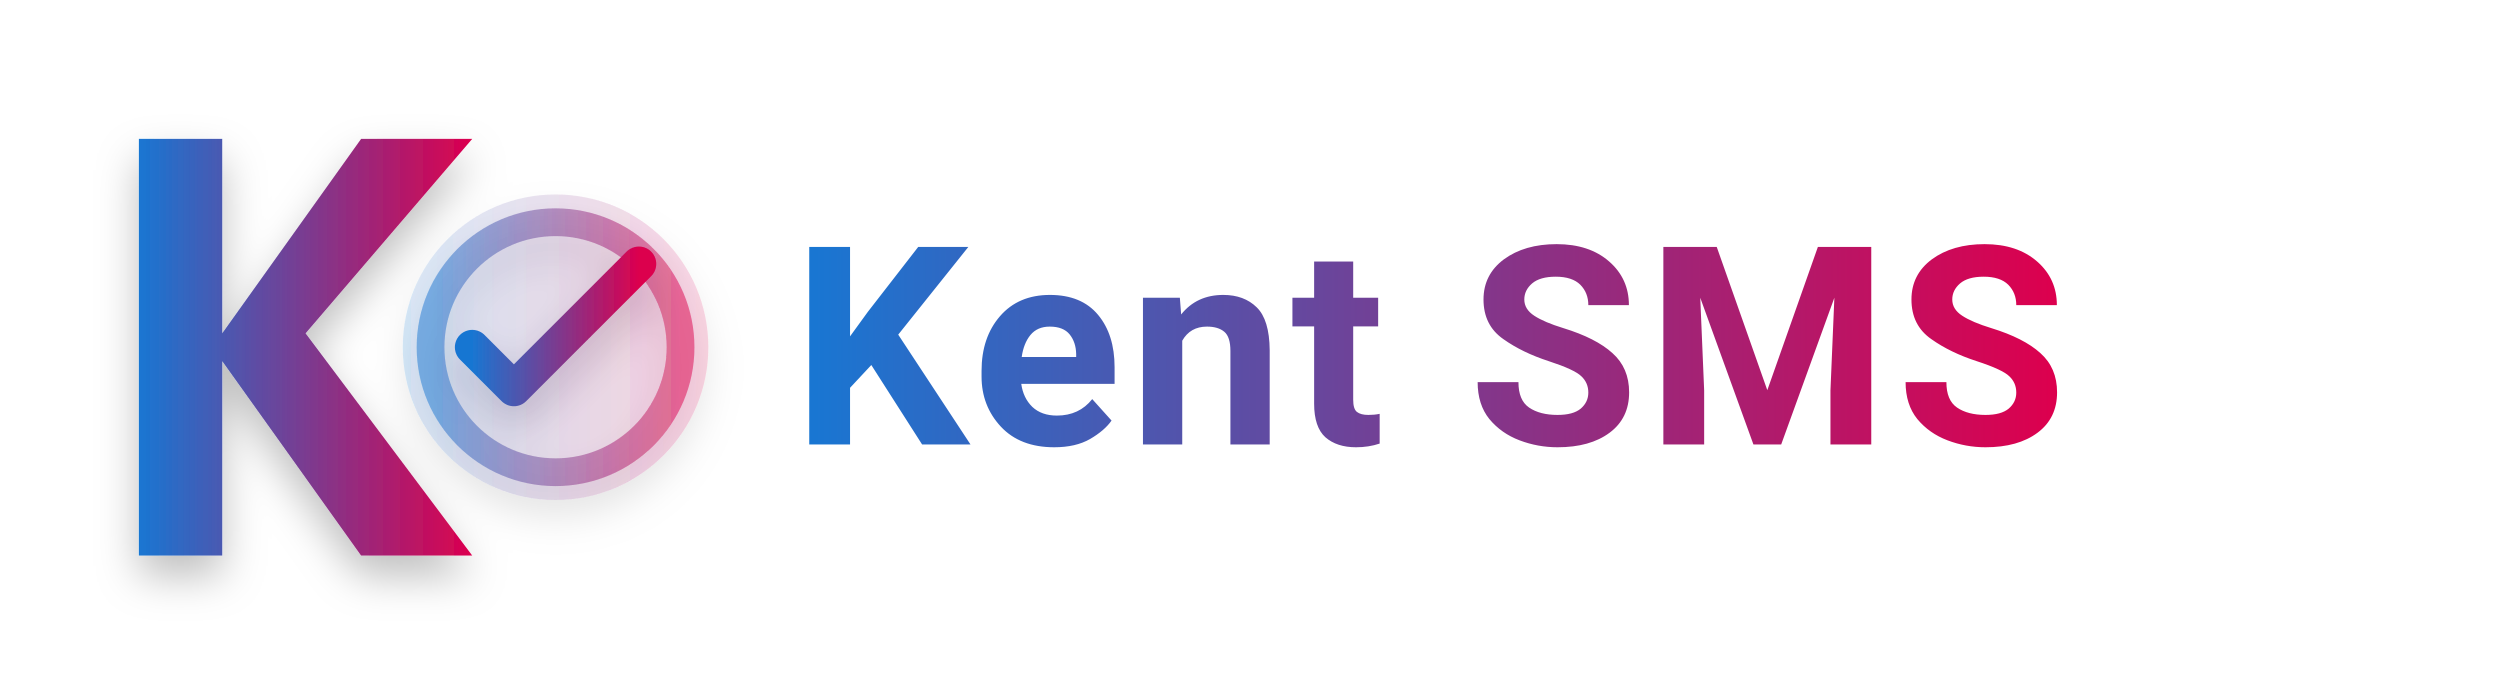
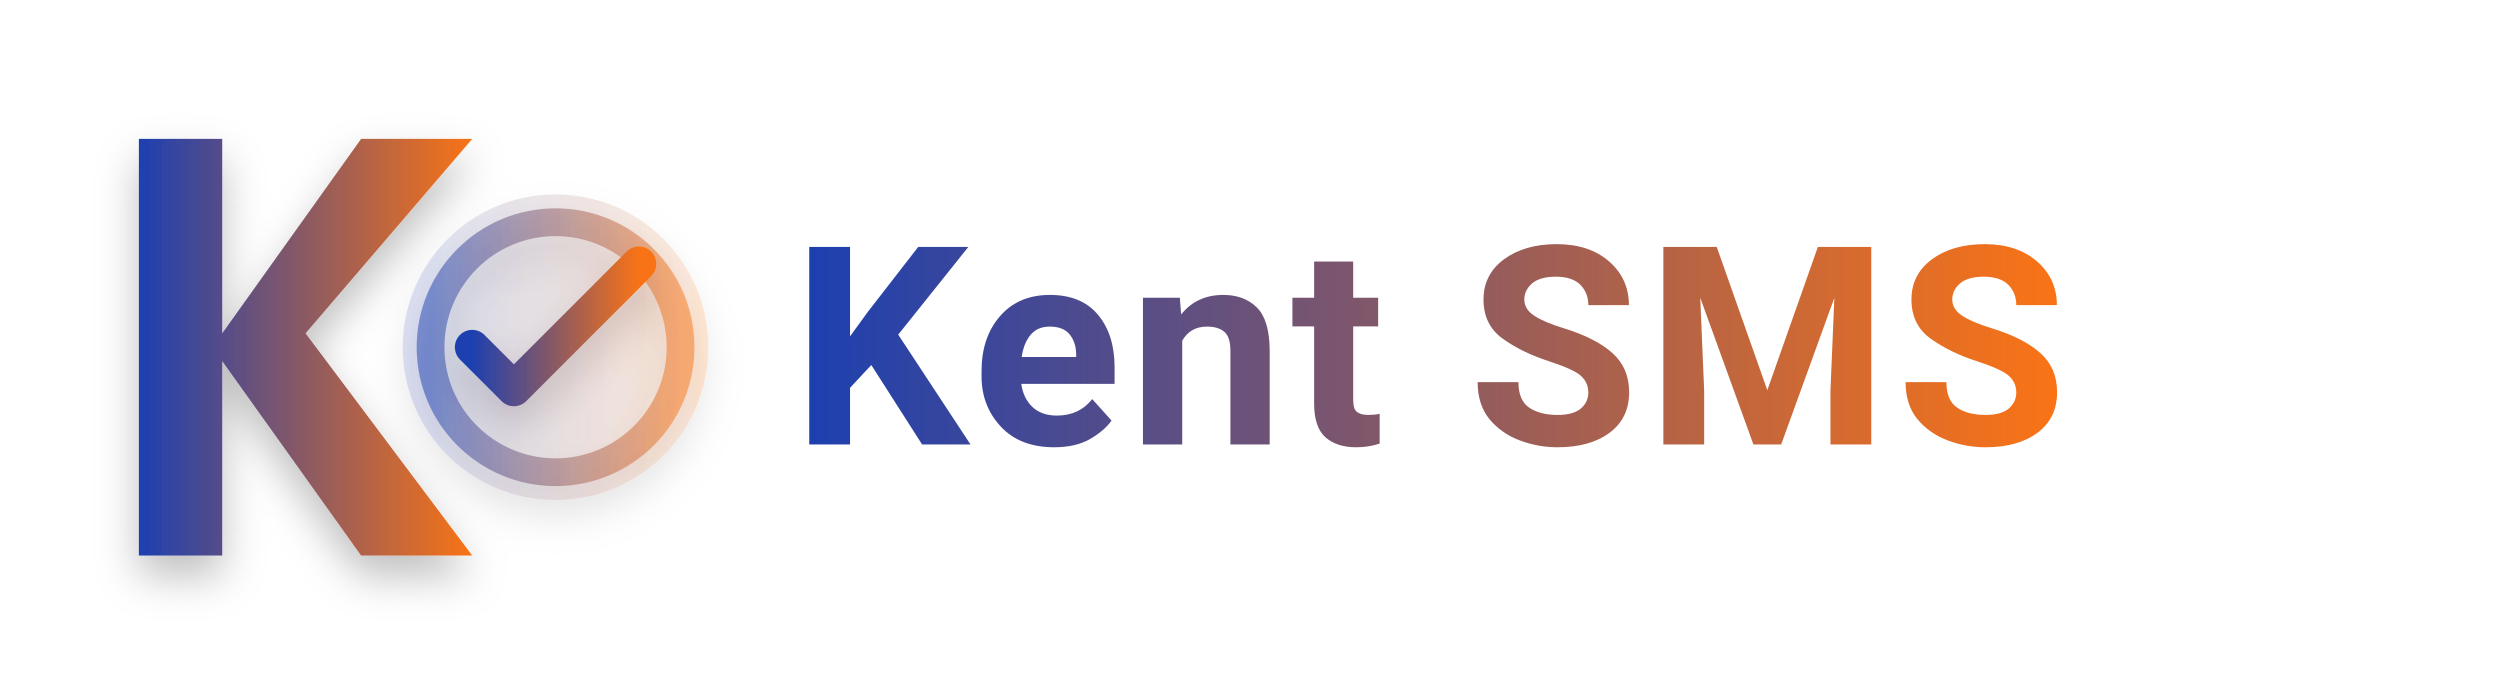
<svg xmlns="http://www.w3.org/2000/svg" width="180" height="50" viewBox="0 0 180 50" fill="none">
  <defs>
    <linearGradient id="kentGradient" x1="0%" y1="0%" x2="100%" y2="0%">
-       <stop offset="0%" style="stop-color:#1976d2;stop-opacity:1" />
-       <stop offset="100%" style="stop-color:#dc004e;stop-opacity:1" />
+       <stop offset="0%" style="stop-color:#1e40af;stop-opacity:1" />
+       <stop offset="100%" style="stop-color:#f97316;stop-opacity:1" />
    </linearGradient>
    <filter id="shadow" x="-20%" y="-20%" width="140%" height="140%">
      <feGaussianBlur in="SourceAlpha" stdDeviation="1.5" />
      <feOffset dx="0" dy="1.5" result="offsetblur" />
      <feComponentTransfer>
        <feFuncA type="linear" slope="0.25" />
      </feComponentTransfer>
      <feMerge>
        <feMergeNode />
        <feMergeNode in="SourceGraphic" />
      </feMerge>
    </filter>
  </defs>
  <g filter="url(#shadow)">
    <path d="M10 10 L10 40 L16 40 L16 26 L26 40 L34 40 L22 24 L34 10 L26 10 L16 24 L16 10 Z" fill="url(#kentGradient)" rx="2" />
    <circle cx="40" cy="25" r="11" fill="url(#kentGradient)" opacity="0.15" />
    <circle cx="40" cy="25" r="9" fill="none" stroke="url(#kentGradient)" stroke-width="2" opacity="0.5" />
    <path d="M34 25 L37 28 L46 19" stroke="url(#kentGradient)" stroke-width="2.5" stroke-linecap="round" stroke-linejoin="round" fill="none" />
  </g>
  <text x="57" y="32" font-family="-apple-system, BlinkMacSystemFont, 'Segoe UI', Roboto, 'Helvetica Neue', Arial, sans-serif" font-size="20" font-weight="700" fill="url(#kentGradient)" letter-spacing="0.5px">
    Kent SMS
  </text>
  <line x1="57" y1="36" x2="160" y2="36" stroke="url(#kentGradient)" stroke-width="2" stroke-linecap="round" opacity="0.6" />
</svg>
